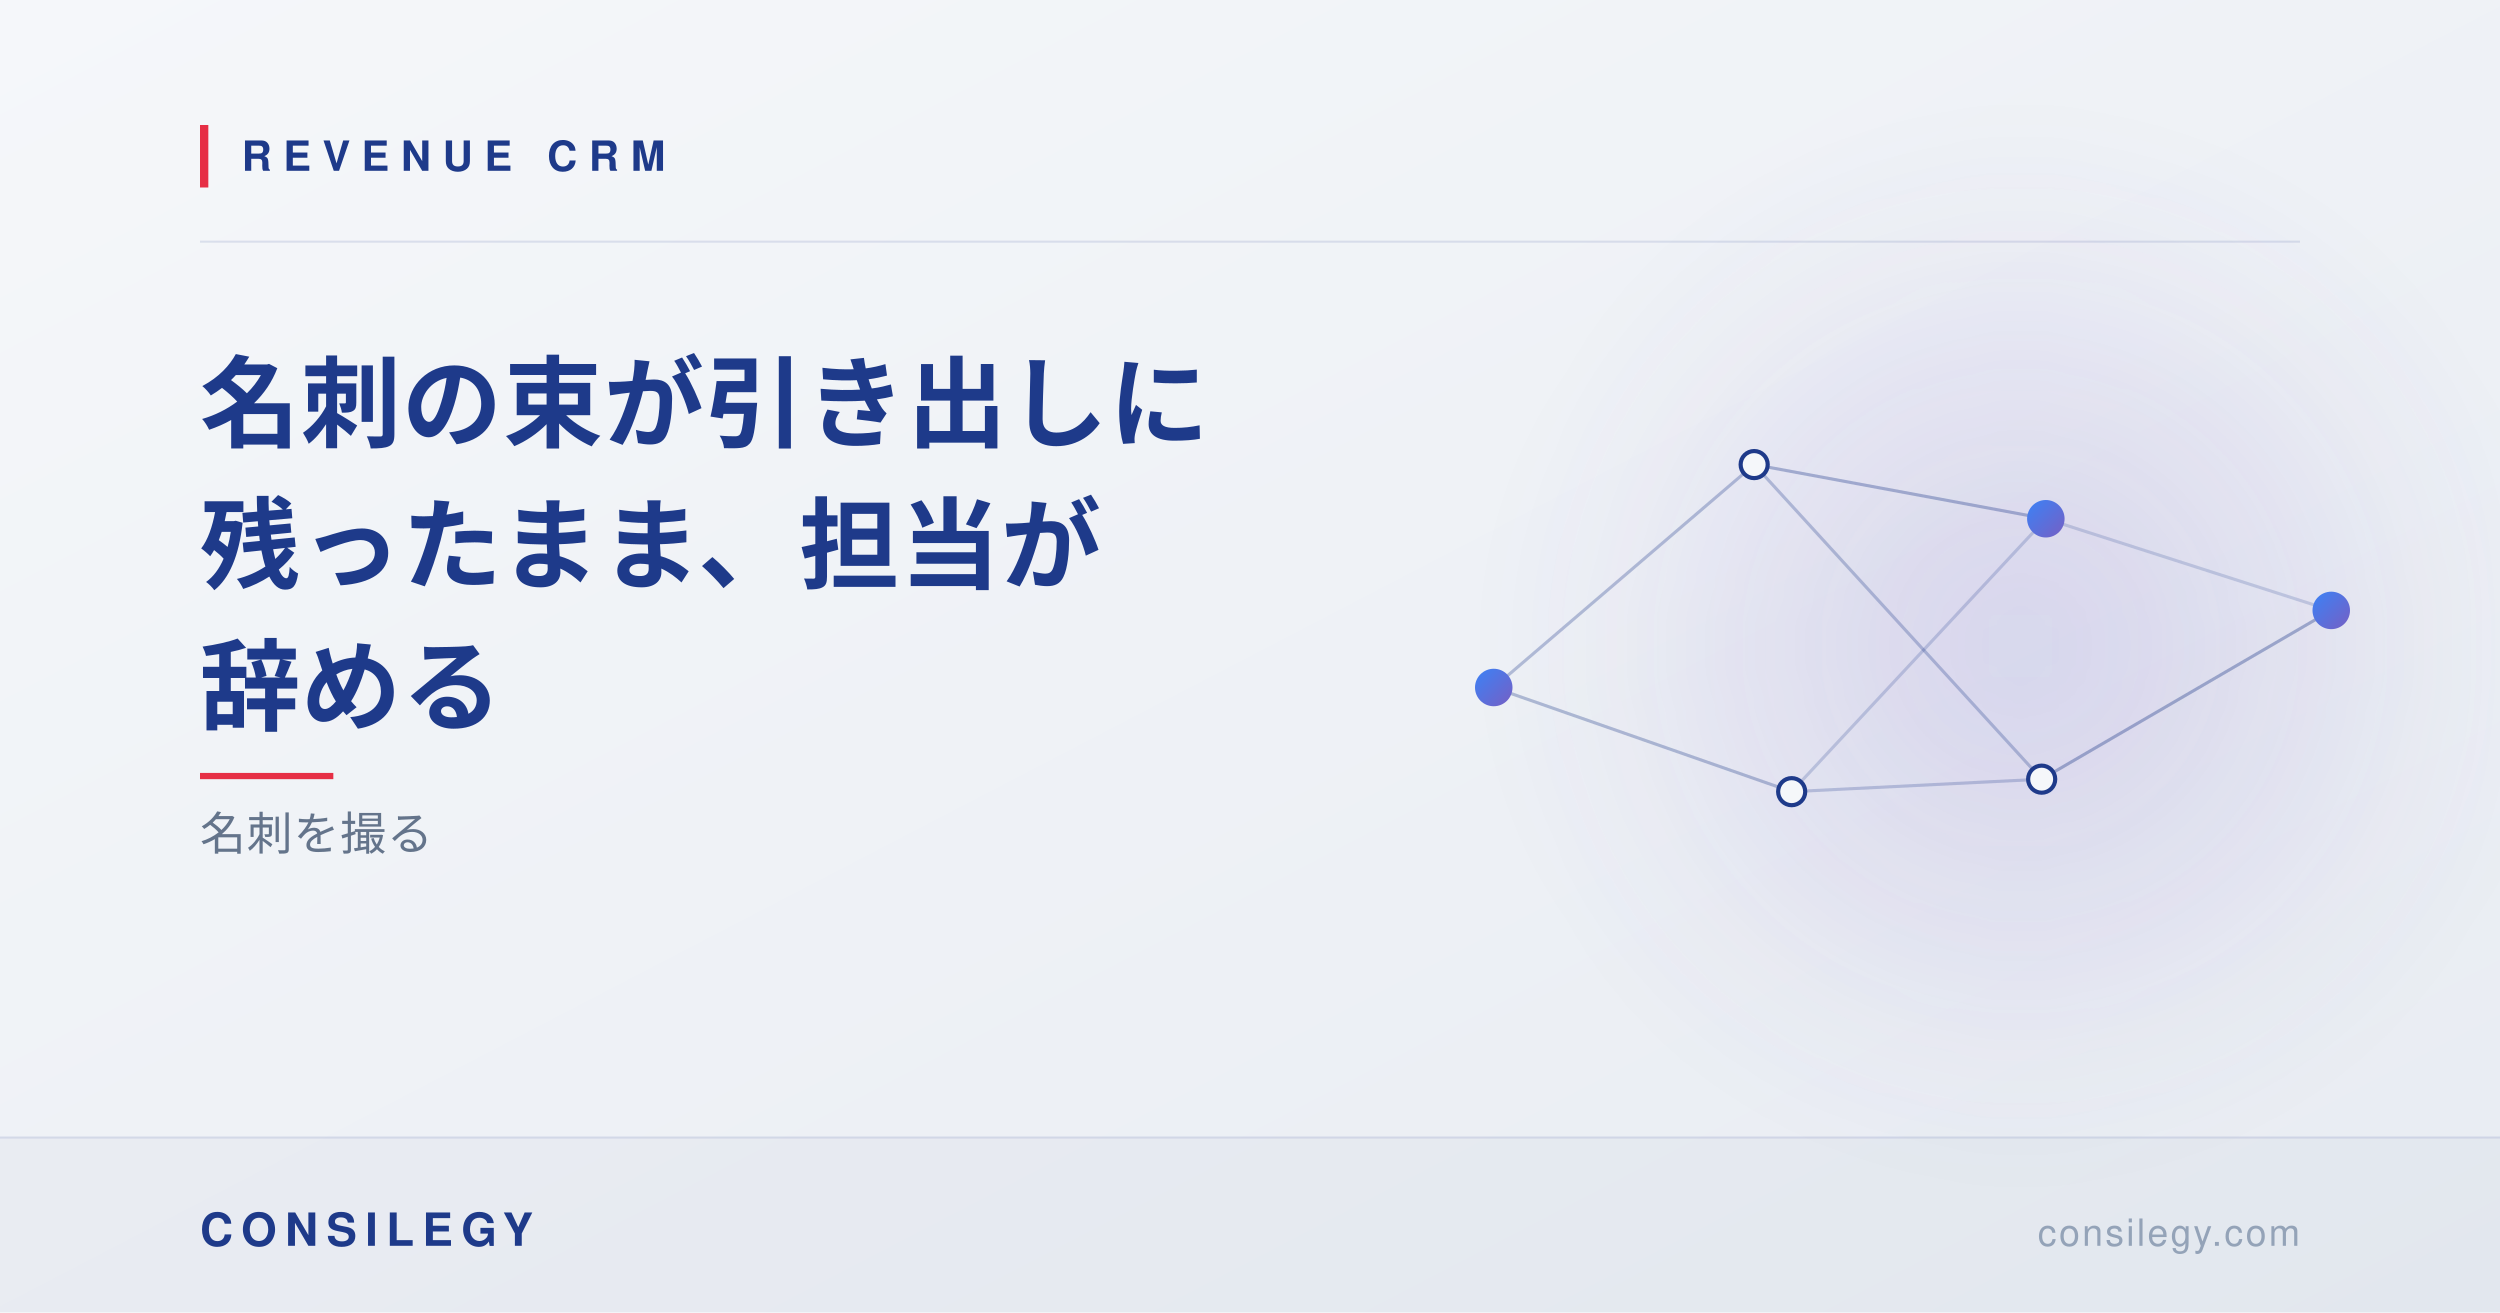
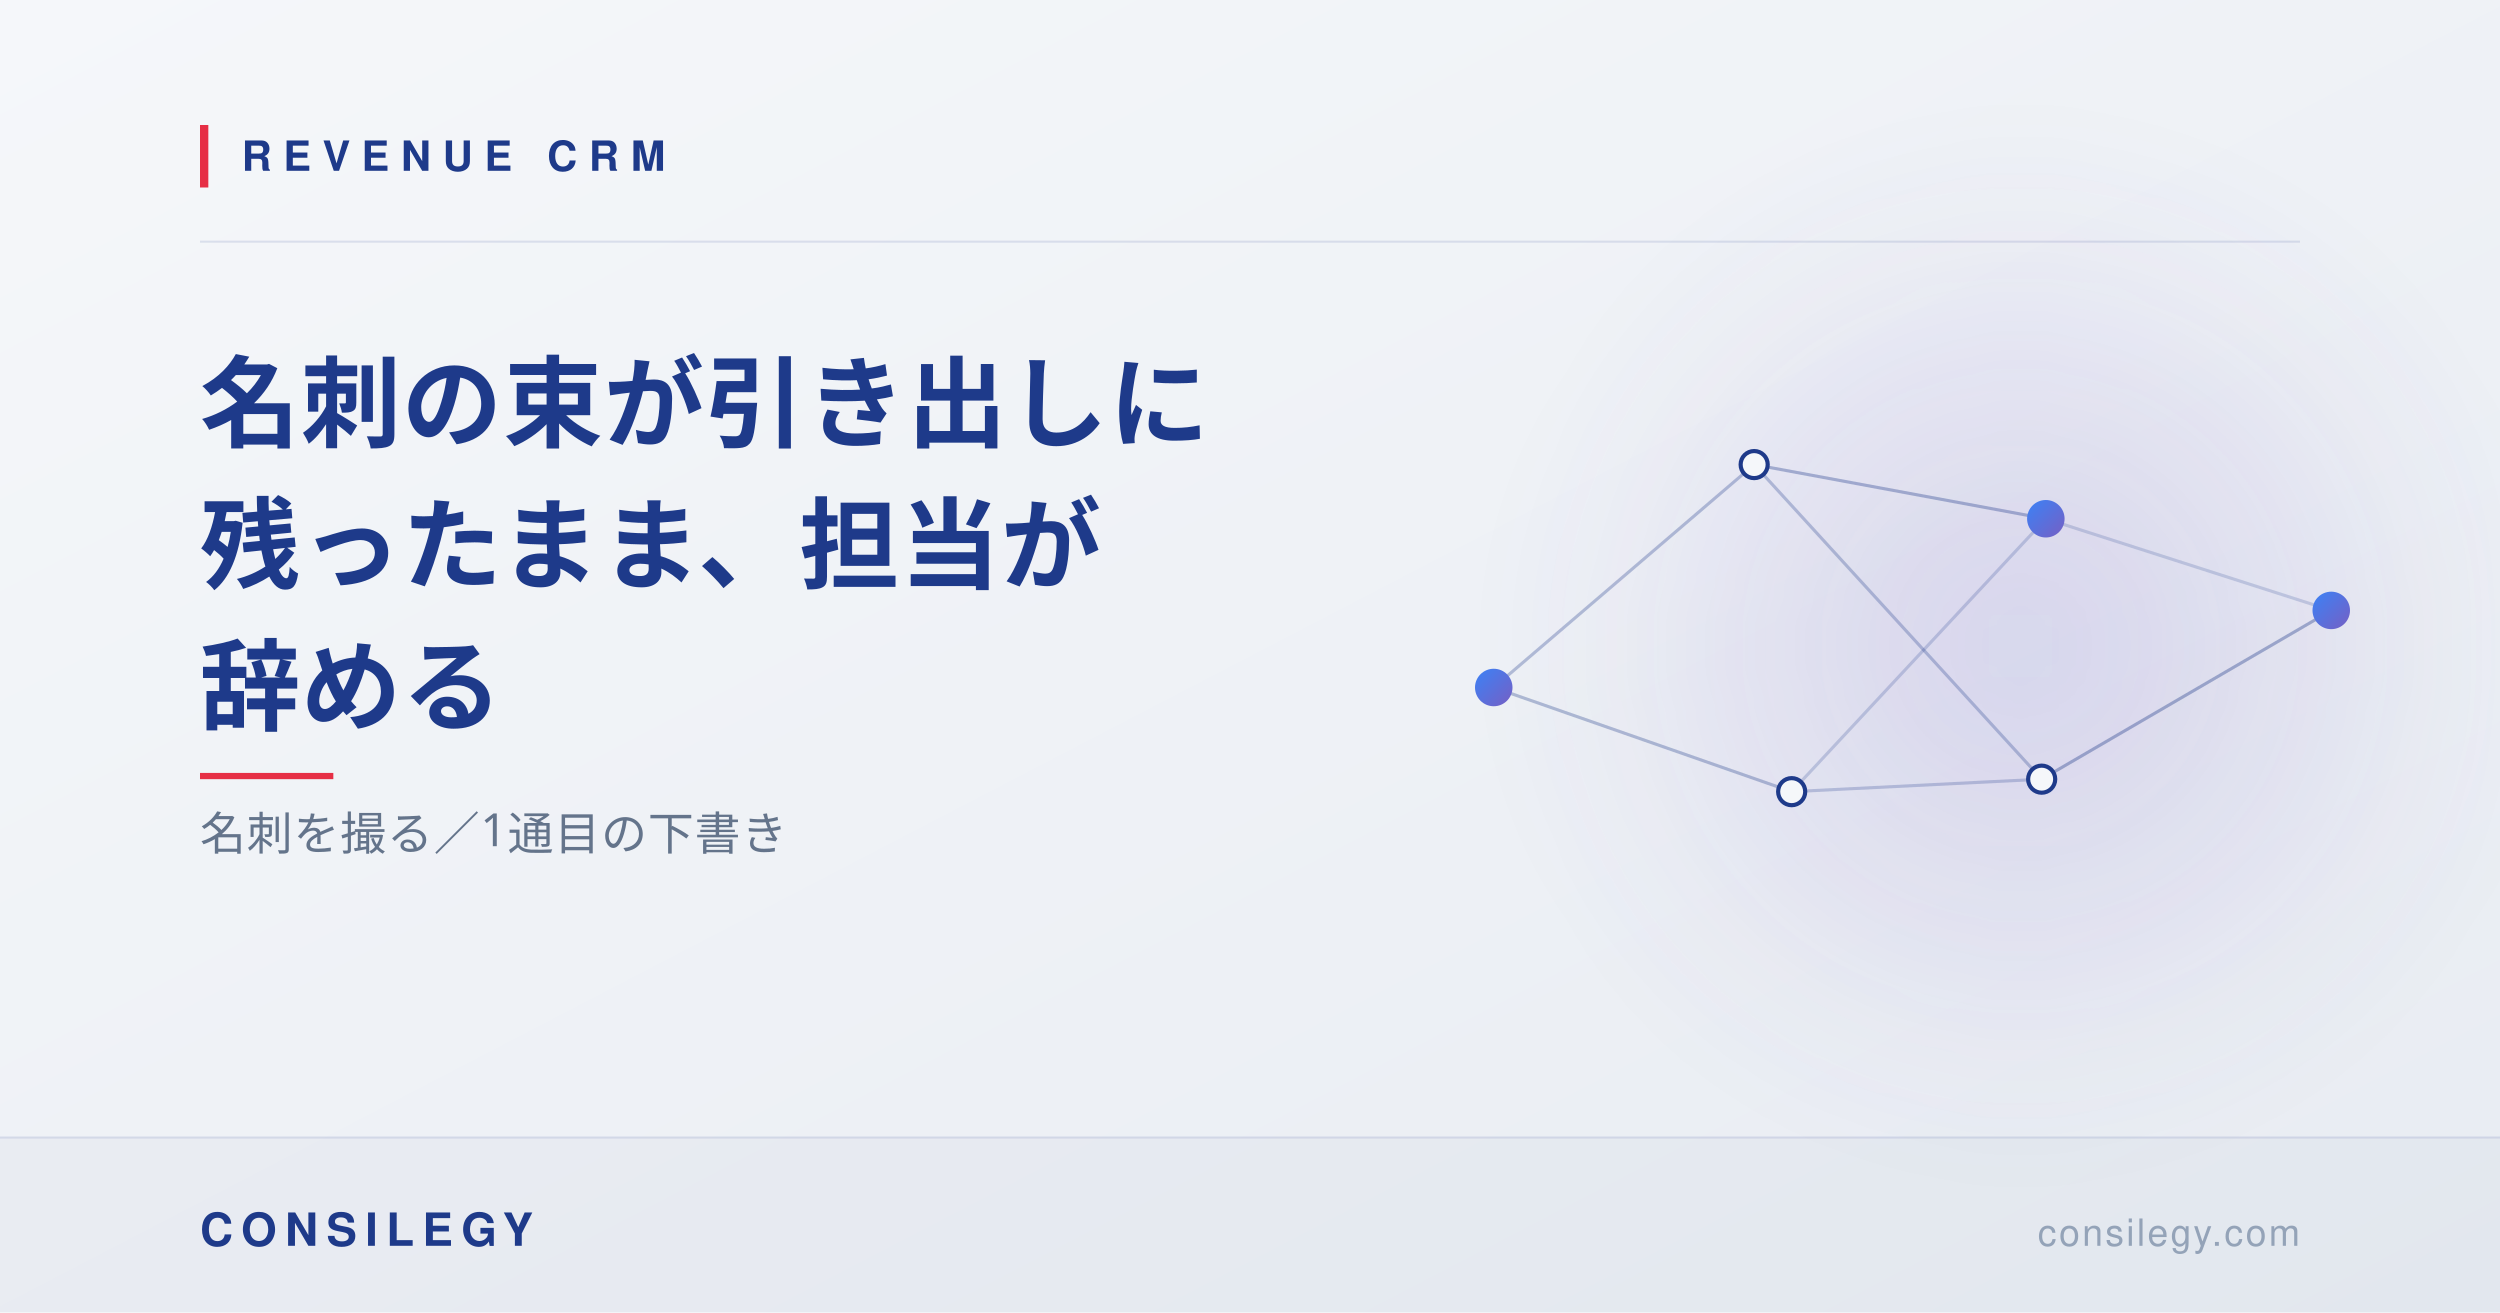
<svg xmlns="http://www.w3.org/2000/svg" viewBox="0 0 1200 630" width="1200" height="630">
  <defs>
    <linearGradient id="bg" x1="0%" y1="0%" x2="100%" y2="100%">
      <stop offset="0%" stop-color="#F5F7FA" />
      <stop offset="100%" stop-color="#E8ECF2" />
    </linearGradient>
    <linearGradient id="bi" x1="0%" y1="0%" x2="100%" y2="100%">
      <stop offset="0%" stop-color="#3B82F6" />
      <stop offset="100%" stop-color="#765FC4" />
    </linearGradient>
    <radialGradient id="glow" cx="50%" cy="50%" r="50%">
      <stop offset="0%" stop-color="#765FC4" stop-opacity="0.20" />
      <stop offset="100%" stop-color="#765FC4" stop-opacity="0" />
    </radialGradient>
    <filter id="soft" x="-60%" y="-60%" width="220%" height="220%">
      <feGaussianBlur stdDeviation="26" />
    </filter>
  </defs>
  <rect width="1200" height="630" fill="url(#bg)" />
  <circle cx="970" cy="310" r="240" fill="url(#glow)" filter="url(#soft)" />
  <line x1="717" y1="330" x2="842" y2="223" stroke="#1E3A8A" stroke-opacity="0.30" stroke-width="1.5" />
  <line x1="717" y1="330" x2="860" y2="380" stroke="#1E3A8A" stroke-opacity="0.31" stroke-width="1.5" />
  <line x1="842" y1="223" x2="982" y2="249" stroke="#1E3A8A" stroke-opacity="0.34" stroke-width="1.5" />
  <line x1="842" y1="223" x2="980" y2="374" stroke="#1E3A8A" stroke-opacity="0.28" stroke-width="1.5" />
  <line x1="860" y1="380" x2="982" y2="249" stroke="#1E3A8A" stroke-opacity="0.21" stroke-width="1.5" />
  <line x1="860" y1="380" x2="980" y2="374" stroke="#1E3A8A" stroke-opacity="0.24" stroke-width="1.5" />
  <line x1="982" y1="249" x2="1119" y2="293" stroke="#1E3A8A" stroke-opacity="0.19" stroke-width="1.5" />
  <line x1="980" y1="374" x2="1119" y2="293" stroke="#1E3A8A" stroke-opacity="0.36" stroke-width="1.5" />
  <circle cx="717" cy="330" r="9" fill="url(#bi)" />
  <circle cx="842" cy="223" r="6.5" fill="#F5F7FA" stroke="#1E3A8A" stroke-width="2" />
  <circle cx="860" cy="380" r="6.5" fill="#F5F7FA" stroke="#1E3A8A" stroke-width="2" />
  <circle cx="982" cy="249" r="9" fill="url(#bi)" />
  <circle cx="980" cy="374" r="6.5" fill="#F5F7FA" stroke="#1E3A8A" stroke-width="2" />
  <circle cx="1119" cy="293" r="9" fill="url(#bi)" />
  <rect x="96" y="60" width="4" height="30" fill="#E62E45" />
  <text x="116" y="82" font-family="'Helvetica Neue',Helvetica,Arial,sans-serif" font-size="20" font-weight="600" fill="#1E3A8A" letter-spacing="0.28em">REVENUE CRM</text>
  <line x1="96" y1="116" x2="1104" y2="116" stroke="#1E3A8A" stroke-opacity="0.12" stroke-width="1" />
  <text x="96" y="211" font-family="'Hiragino Sans','Hiragino Kaku Gothic ProN',system-ui,sans-serif" font-size="48" font-weight="600" fill="#1E3A8A" letter-spacing="0.01em">名刺の束が引き出しに</text>
  <text x="96" y="279" font-family="'Hiragino Sans','Hiragino Kaku Gothic ProN',system-ui,sans-serif" font-size="48" font-weight="600" fill="#1E3A8A" letter-spacing="0.01em">残ったまま、担当が</text>
  <text x="96" y="347" font-family="'Hiragino Sans','Hiragino Kaku Gothic ProN',system-ui,sans-serif" font-size="48" font-weight="600" fill="#1E3A8A" letter-spacing="0.01em">辞める</text>
  <rect x="96" y="371" width="64" height="3" fill="#E62E45" />
-   <text x="96" y="408" font-family="'Hiragino Sans','Hiragino Kaku Gothic ProN',system-ui,sans-serif" font-size="22" font-weight="400" fill="#64748B" letter-spacing="0.02em">名刺を撮る</text>
+   <text x="96" y="408" font-family="'Hiragino Sans','Hiragino Kaku Gothic ProN',system-ui,sans-serif" font-size="22" font-weight="400" fill="#64748B" letter-spacing="0.02em">名刺を撮る／1通目の下書き</text>
  <rect x="0" y="546" width="1200" height="84" fill="#1E3A8A" fill-opacity="0.035" />
  <line x1="0" y1="546" x2="1200" y2="546" stroke="#1E3A8A" stroke-opacity="0.12" stroke-width="1" />
  <text x="96" y="598" font-family="'Helvetica Neue',Helvetica,Arial,sans-serif" font-size="22" font-weight="600" fill="#1E3A8A" letter-spacing="0.18em">CONSILEGY</text>
  <text x="1104" y="598" text-anchor="end" font-family="'Helvetica Neue',Helvetica,Arial,sans-serif" font-size="18" font-weight="400" fill="#94A3B8" letter-spacing="0.06em">consilegy.com</text>
</svg>
